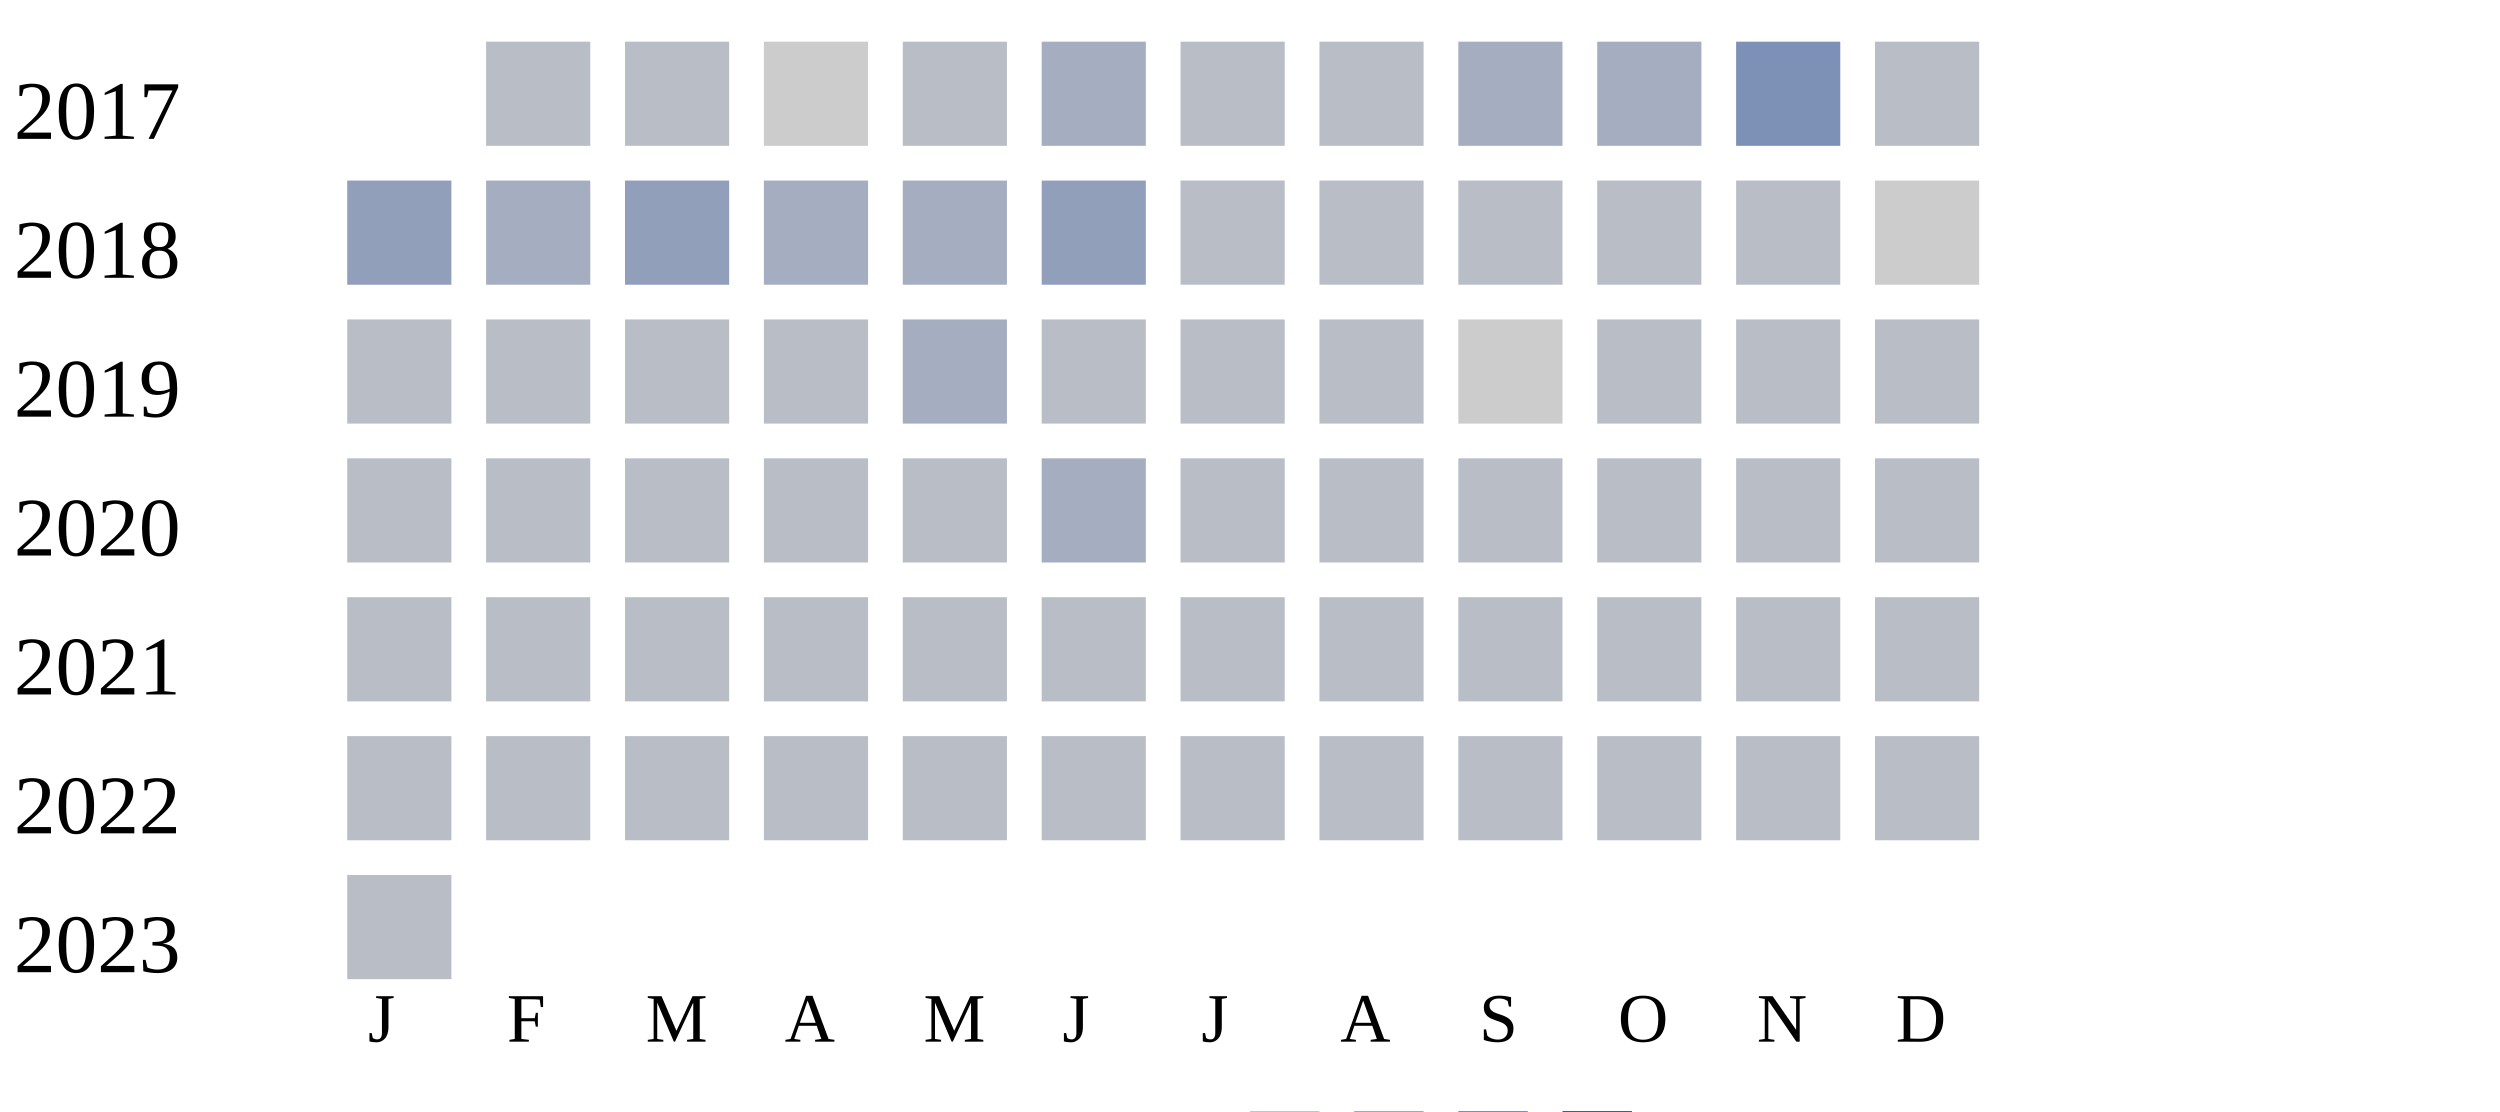
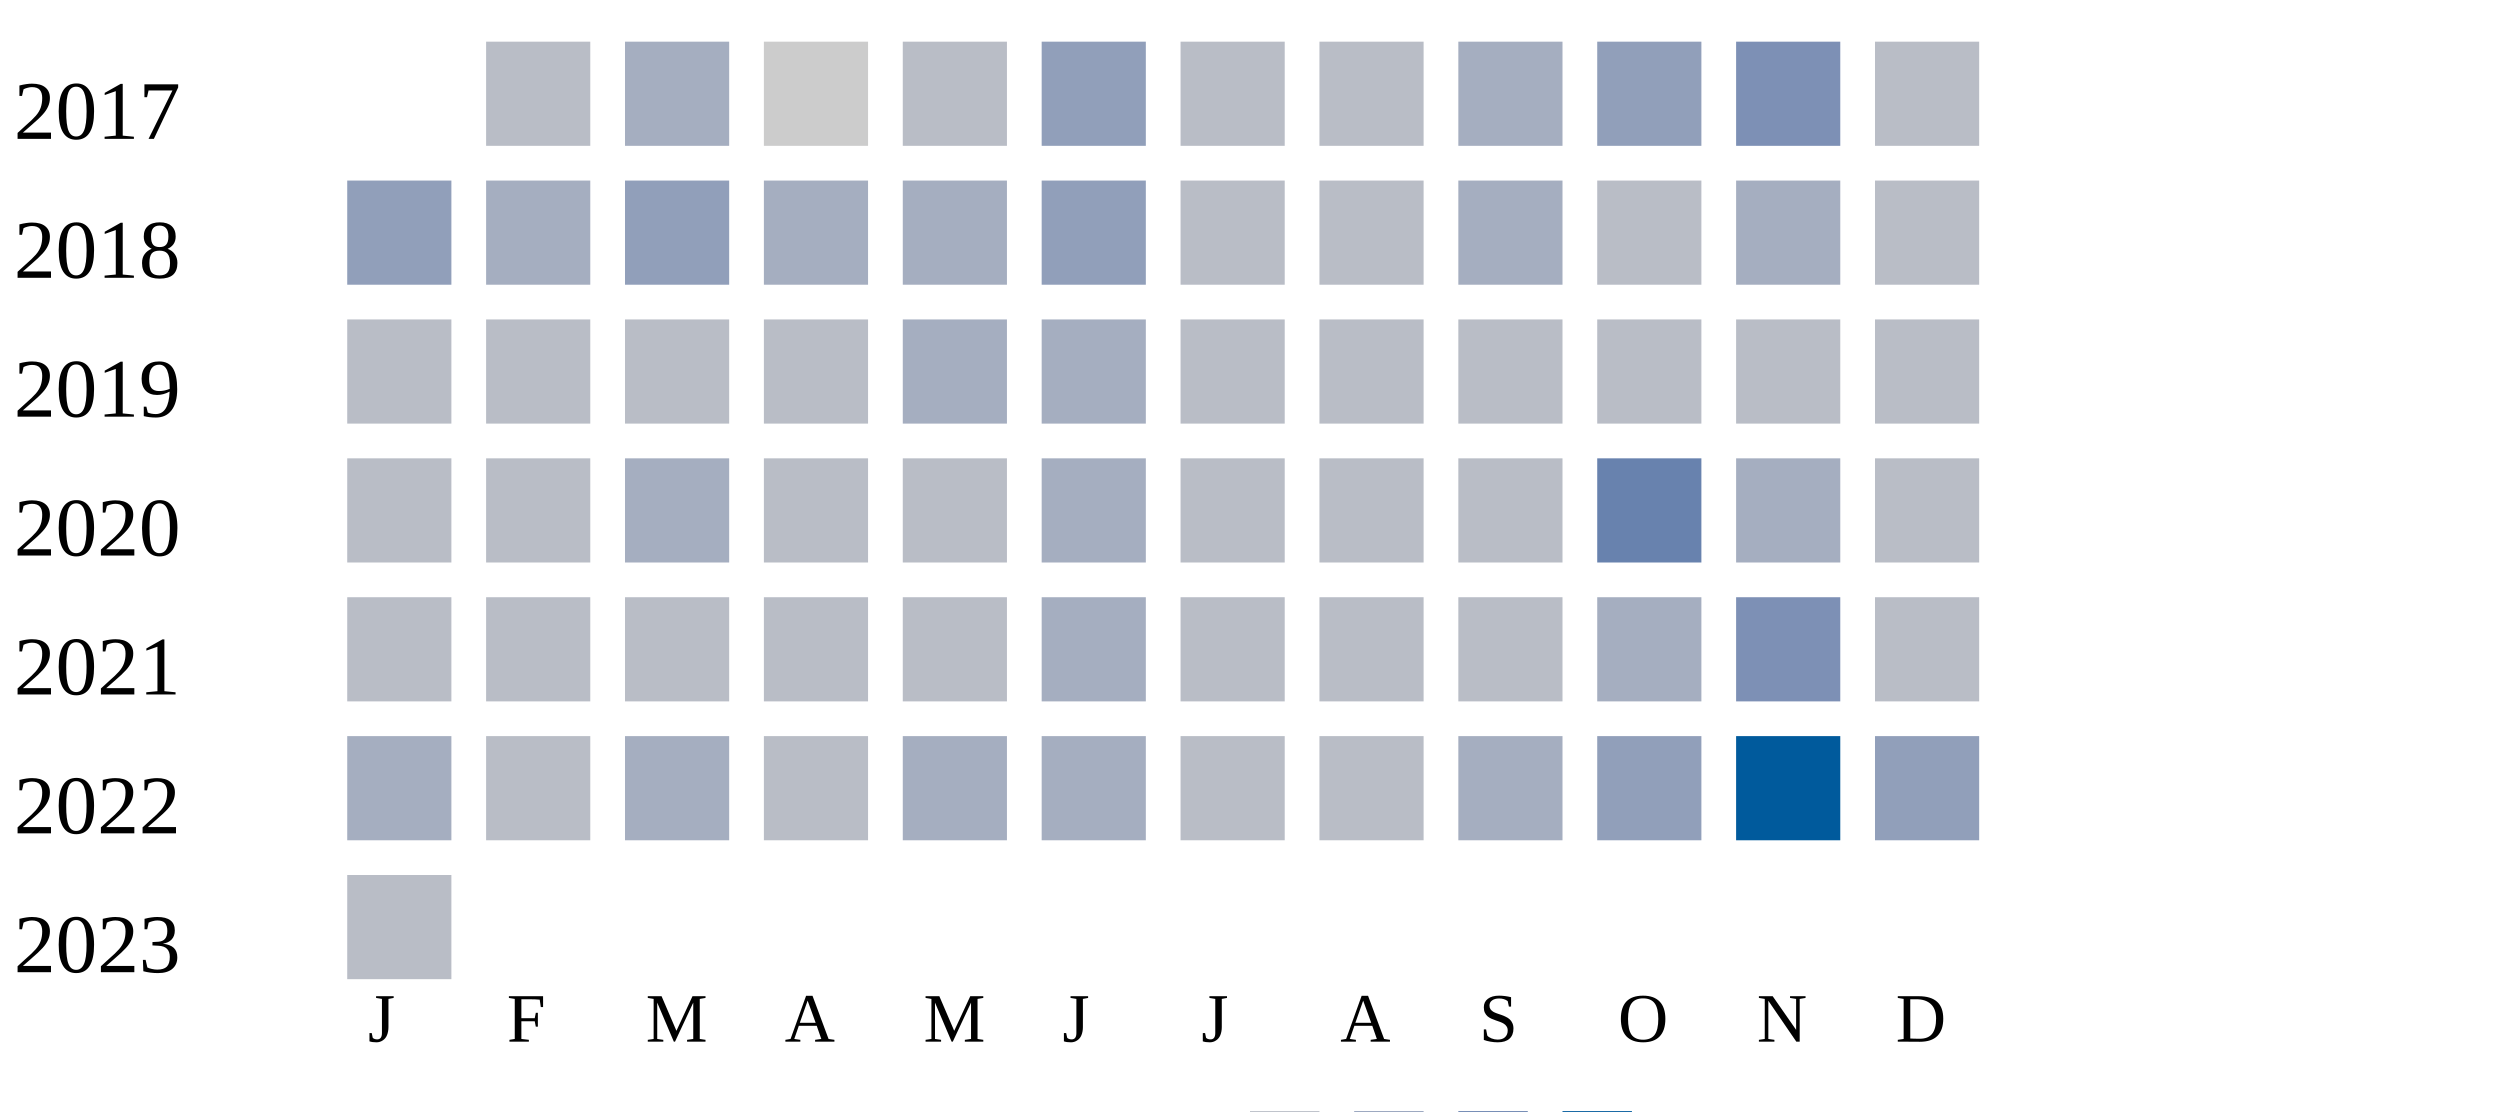
<svg xmlns="http://www.w3.org/2000/svg" width="360" height="160">
  <g transform="translate(0 0)">
    <text x="2" y="20">2017</text>
    <rect x="70" y="6" width="15" height="15" fill="#b9bdc6" />
-     <rect x="90" y="6" width="15" height="15" fill="#b9bdc6" />
+     <rect x="90" y="6" width="15" height="15" fill="#a5aec0" />
    <rect x="110" y="6" width="15" height="15" fill="#cccccc" />
    <rect x="130" y="6" width="15" height="15" fill="#b9bdc6" />
-     <rect x="150" y="6" width="15" height="15" fill="#a5aec0" />
+     <rect x="150" y="6" width="15" height="15" fill="#919fba" />
    <rect x="170" y="6" width="15" height="15" fill="#b9bdc6" />
    <rect x="190" y="6" width="15" height="15" fill="#b9bdc6" />
    <rect x="210" y="6" width="15" height="15" fill="#a5aec0" />
-     <rect x="230" y="6" width="15" height="15" fill="#a5aec0" />
+     <rect x="230" y="6" width="15" height="15" fill="#919fba" />
    <rect x="250" y="6" width="15" height="15" fill="#7d90b5" />
    <rect x="270" y="6" width="15" height="15" fill="#b9bdc6" />
  </g>
  <g transform="translate(0 20)">
    <text x="2" y="20">2018</text>
    <rect x="50" y="6" width="15" height="15" fill="#919fba" />
    <rect x="70" y="6" width="15" height="15" fill="#a5aec0" />
    <rect x="90" y="6" width="15" height="15" fill="#919fba" />
    <rect x="110" y="6" width="15" height="15" fill="#a5aec0" />
    <rect x="130" y="6" width="15" height="15" fill="#a5aec0" />
    <rect x="150" y="6" width="15" height="15" fill="#919fba" />
    <rect x="170" y="6" width="15" height="15" fill="#b9bdc6" />
    <rect x="190" y="6" width="15" height="15" fill="#b9bdc6" />
-     <rect x="210" y="6" width="15" height="15" fill="#b9bdc6" />
+     <rect x="210" y="6" width="15" height="15" fill="#a5aec0" />
    <rect x="230" y="6" width="15" height="15" fill="#b9bdc6" />
-     <rect x="250" y="6" width="15" height="15" fill="#b9bdc6" />
-     <rect x="270" y="6" width="15" height="15" fill="#cccccc" />
+     <rect x="250" y="6" width="15" height="15" fill="#a5aec0" />
+     <rect x="270" y="6" width="15" height="15" fill="#b9bdc6" />
  </g>
  <g transform="translate(0 40)">
    <text x="2" y="20">2019</text>
    <rect x="50" y="6" width="15" height="15" fill="#b9bdc6" />
    <rect x="70" y="6" width="15" height="15" fill="#b9bdc6" />
    <rect x="90" y="6" width="15" height="15" fill="#b9bdc6" />
    <rect x="110" y="6" width="15" height="15" fill="#b9bdc6" />
    <rect x="130" y="6" width="15" height="15" fill="#a5aec0" />
-     <rect x="150" y="6" width="15" height="15" fill="#b9bdc6" />
+     <rect x="150" y="6" width="15" height="15" fill="#a5aec0" />
    <rect x="170" y="6" width="15" height="15" fill="#b9bdc6" />
    <rect x="190" y="6" width="15" height="15" fill="#b9bdc6" />
-     <rect x="210" y="6" width="15" height="15" fill="#cccccc" />
+     <rect x="210" y="6" width="15" height="15" fill="#b9bdc6" />
    <rect x="230" y="6" width="15" height="15" fill="#b9bdc6" />
    <rect x="250" y="6" width="15" height="15" fill="#b9bdc6" />
    <rect x="270" y="6" width="15" height="15" fill="#b9bdc6" />
  </g>
  <g transform="translate(0 60)">
    <text x="2" y="20">2020</text>
+     <rect x="50" y="6" width="15" height="15" fill="#b9bdc6" />
+     <rect x="70" y="6" width="15" height="15" fill="#b9bdc6" />
+     <rect x="90" y="6" width="15" height="15" fill="#a5aec0" />
+     <rect x="110" y="6" width="15" height="15" fill="#b9bdc6" />
+     <rect x="130" y="6" width="15" height="15" fill="#b9bdc6" />
+     <rect x="150" y="6" width="15" height="15" fill="#a5aec0" />
+     <rect x="170" y="6" width="15" height="15" fill="#b9bdc6" />
+     <rect x="190" y="6" width="15" height="15" fill="#b9bdc6" />
+     <rect x="210" y="6" width="15" height="15" fill="#b9bdc6" />
+     <rect x="230" y="6" width="15" height="15" fill="#6882ae" />
+     <rect x="250" y="6" width="15" height="15" fill="#a5aec0" />
+     <rect x="270" y="6" width="15" height="15" fill="#b9bdc6" />
+   </g>
+   <g transform="translate(0 80)">
+     <text x="2" y="20">2021</text>
    <rect x="50" y="6" width="15" height="15" fill="#b9bdc6" />
    <rect x="70" y="6" width="15" height="15" fill="#b9bdc6" />
    <rect x="90" y="6" width="15" height="15" fill="#b9bdc6" />
    <rect x="110" y="6" width="15" height="15" fill="#b9bdc6" />
    <rect x="130" y="6" width="15" height="15" fill="#b9bdc6" />
    <rect x="150" y="6" width="15" height="15" fill="#a5aec0" />
    <rect x="170" y="6" width="15" height="15" fill="#b9bdc6" />
    <rect x="190" y="6" width="15" height="15" fill="#b9bdc6" />
    <rect x="210" y="6" width="15" height="15" fill="#b9bdc6" />
-     <rect x="230" y="6" width="15" height="15" fill="#b9bdc6" />
-     <rect x="250" y="6" width="15" height="15" fill="#b9bdc6" />
-     <rect x="270" y="6" width="15" height="15" fill="#b9bdc6" />
-   </g>
-   <g transform="translate(0 80)">
-     <text x="2" y="20">2021</text>
-     <rect x="50" y="6" width="15" height="15" fill="#b9bdc6" />
-     <rect x="70" y="6" width="15" height="15" fill="#b9bdc6" />
-     <rect x="90" y="6" width="15" height="15" fill="#b9bdc6" />
-     <rect x="110" y="6" width="15" height="15" fill="#b9bdc6" />
-     <rect x="130" y="6" width="15" height="15" fill="#b9bdc6" />
-     <rect x="150" y="6" width="15" height="15" fill="#b9bdc6" />
-     <rect x="170" y="6" width="15" height="15" fill="#b9bdc6" />
-     <rect x="190" y="6" width="15" height="15" fill="#b9bdc6" />
-     <rect x="210" y="6" width="15" height="15" fill="#b9bdc6" />
-     <rect x="230" y="6" width="15" height="15" fill="#b9bdc6" />
-     <rect x="250" y="6" width="15" height="15" fill="#b9bdc6" />
+     <rect x="230" y="6" width="15" height="15" fill="#a5aec0" />
+     <rect x="250" y="6" width="15" height="15" fill="#7d90b5" />
    <rect x="270" y="6" width="15" height="15" fill="#b9bdc6" />
  </g>
  <g transform="translate(0 100)">
    <text x="2" y="20">2022</text>
-     <rect x="50" y="6" width="15" height="15" fill="#b9bdc6" />
+     <rect x="50" y="6" width="15" height="15" fill="#a5aec0" />
    <rect x="70" y="6" width="15" height="15" fill="#b9bdc6" />
-     <rect x="90" y="6" width="15" height="15" fill="#b9bdc6" />
+     <rect x="90" y="6" width="15" height="15" fill="#a5aec0" />
    <rect x="110" y="6" width="15" height="15" fill="#b9bdc6" />
-     <rect x="130" y="6" width="15" height="15" fill="#b9bdc6" />
-     <rect x="150" y="6" width="15" height="15" fill="#b9bdc6" />
+     <rect x="130" y="6" width="15" height="15" fill="#a5aec0" />
+     <rect x="150" y="6" width="15" height="15" fill="#a5aec0" />
    <rect x="170" y="6" width="15" height="15" fill="#b9bdc6" />
    <rect x="190" y="6" width="15" height="15" fill="#b9bdc6" />
-     <rect x="210" y="6" width="15" height="15" fill="#b9bdc6" />
-     <rect x="230" y="6" width="15" height="15" fill="#b9bdc6" />
-     <rect x="250" y="6" width="15" height="15" fill="#b9bdc6" />
-     <rect x="270" y="6" width="15" height="15" fill="#b9bdc6" />
+     <rect x="210" y="6" width="15" height="15" fill="#a5aec0" />
+     <rect x="230" y="6" width="15" height="15" fill="#919fba" />
+     <rect x="250" y="6" width="15" height="15" fill="#005a9c" />
+     <rect x="270" y="6" width="15" height="15" fill="#919fba" />
  </g>
  <g transform="translate(0 120)">
    <text x="2" y="20">2023</text>
    <rect x="50" y="6" width="15" height="15" fill="#b9bdc6" />
  </g>
  <text style="font-size: 10px; text-align: center" x="53" y="150">J</text>
  <text style="font-size: 10px; text-align: center" x="73" y="150">F</text>
  <text style="font-size: 10px; text-align: center" x="93" y="150">M</text>
  <text style="font-size: 10px; text-align: center" x="113" y="150">A</text>
  <text style="font-size: 10px; text-align: center" x="133" y="150">M</text>
  <text style="font-size: 10px; text-align: center" x="153" y="150">J</text>
  <text style="font-size: 10px; text-align: center" x="173" y="150">J</text>
  <text style="font-size: 10px; text-align: center" x="193" y="150">A</text>
  <text style="font-size: 10px; text-align: center" x="213" y="150">S</text>
  <text style="font-size: 10px; text-align: center" x="233" y="150">O</text>
  <text style="font-size: 10px; text-align: center" x="253" y="150">N</text>
  <text style="font-size: 10px; text-align: center" x="273" y="150">D</text>
  <text style="font-size: 10px;" x="155" y="169">Less</text>
  <rect fill="#b9bdc6" width="10" height="10" x="180" y="160" />
  <rect fill="#919fba" width="10" height="10" x="195" y="160" />
  <rect fill="#6882ae" width="10" height="10" x="210" y="160" />
  <rect fill="#005a9c" width="10" height="10" x="225" y="160" />
  <text x="240" y="169" style="font-size: 10px;">More</text>
</svg>
